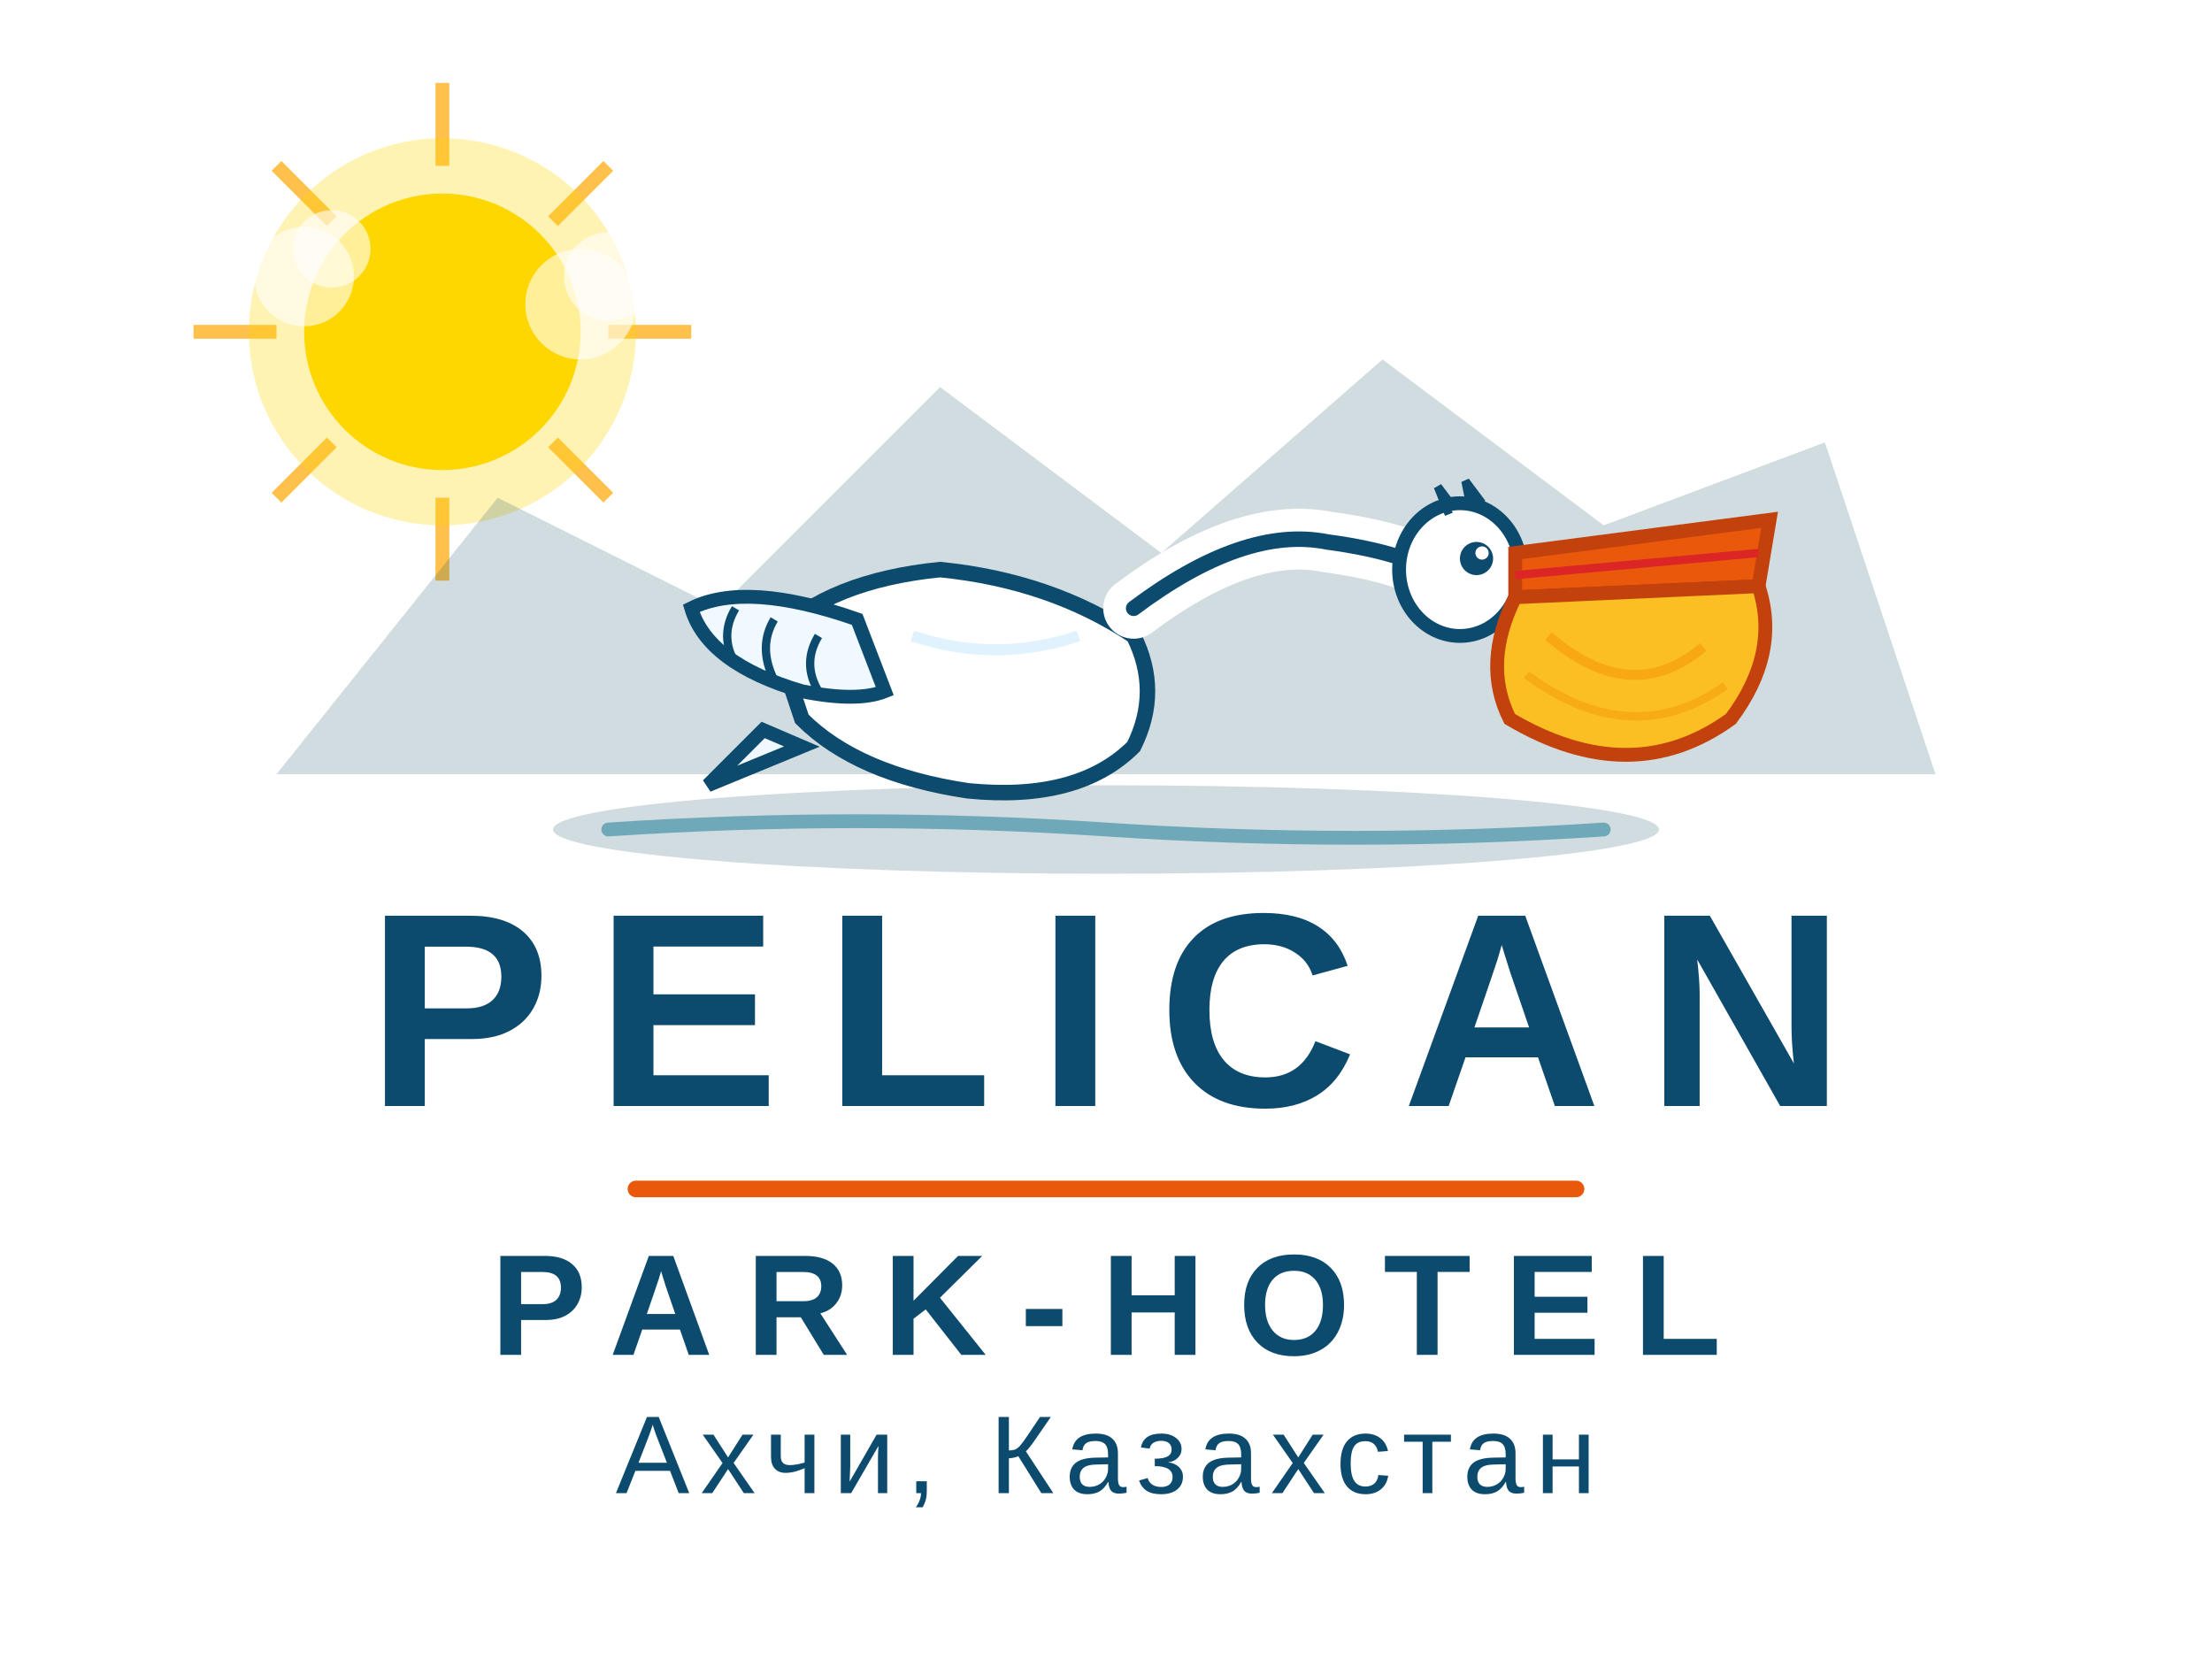
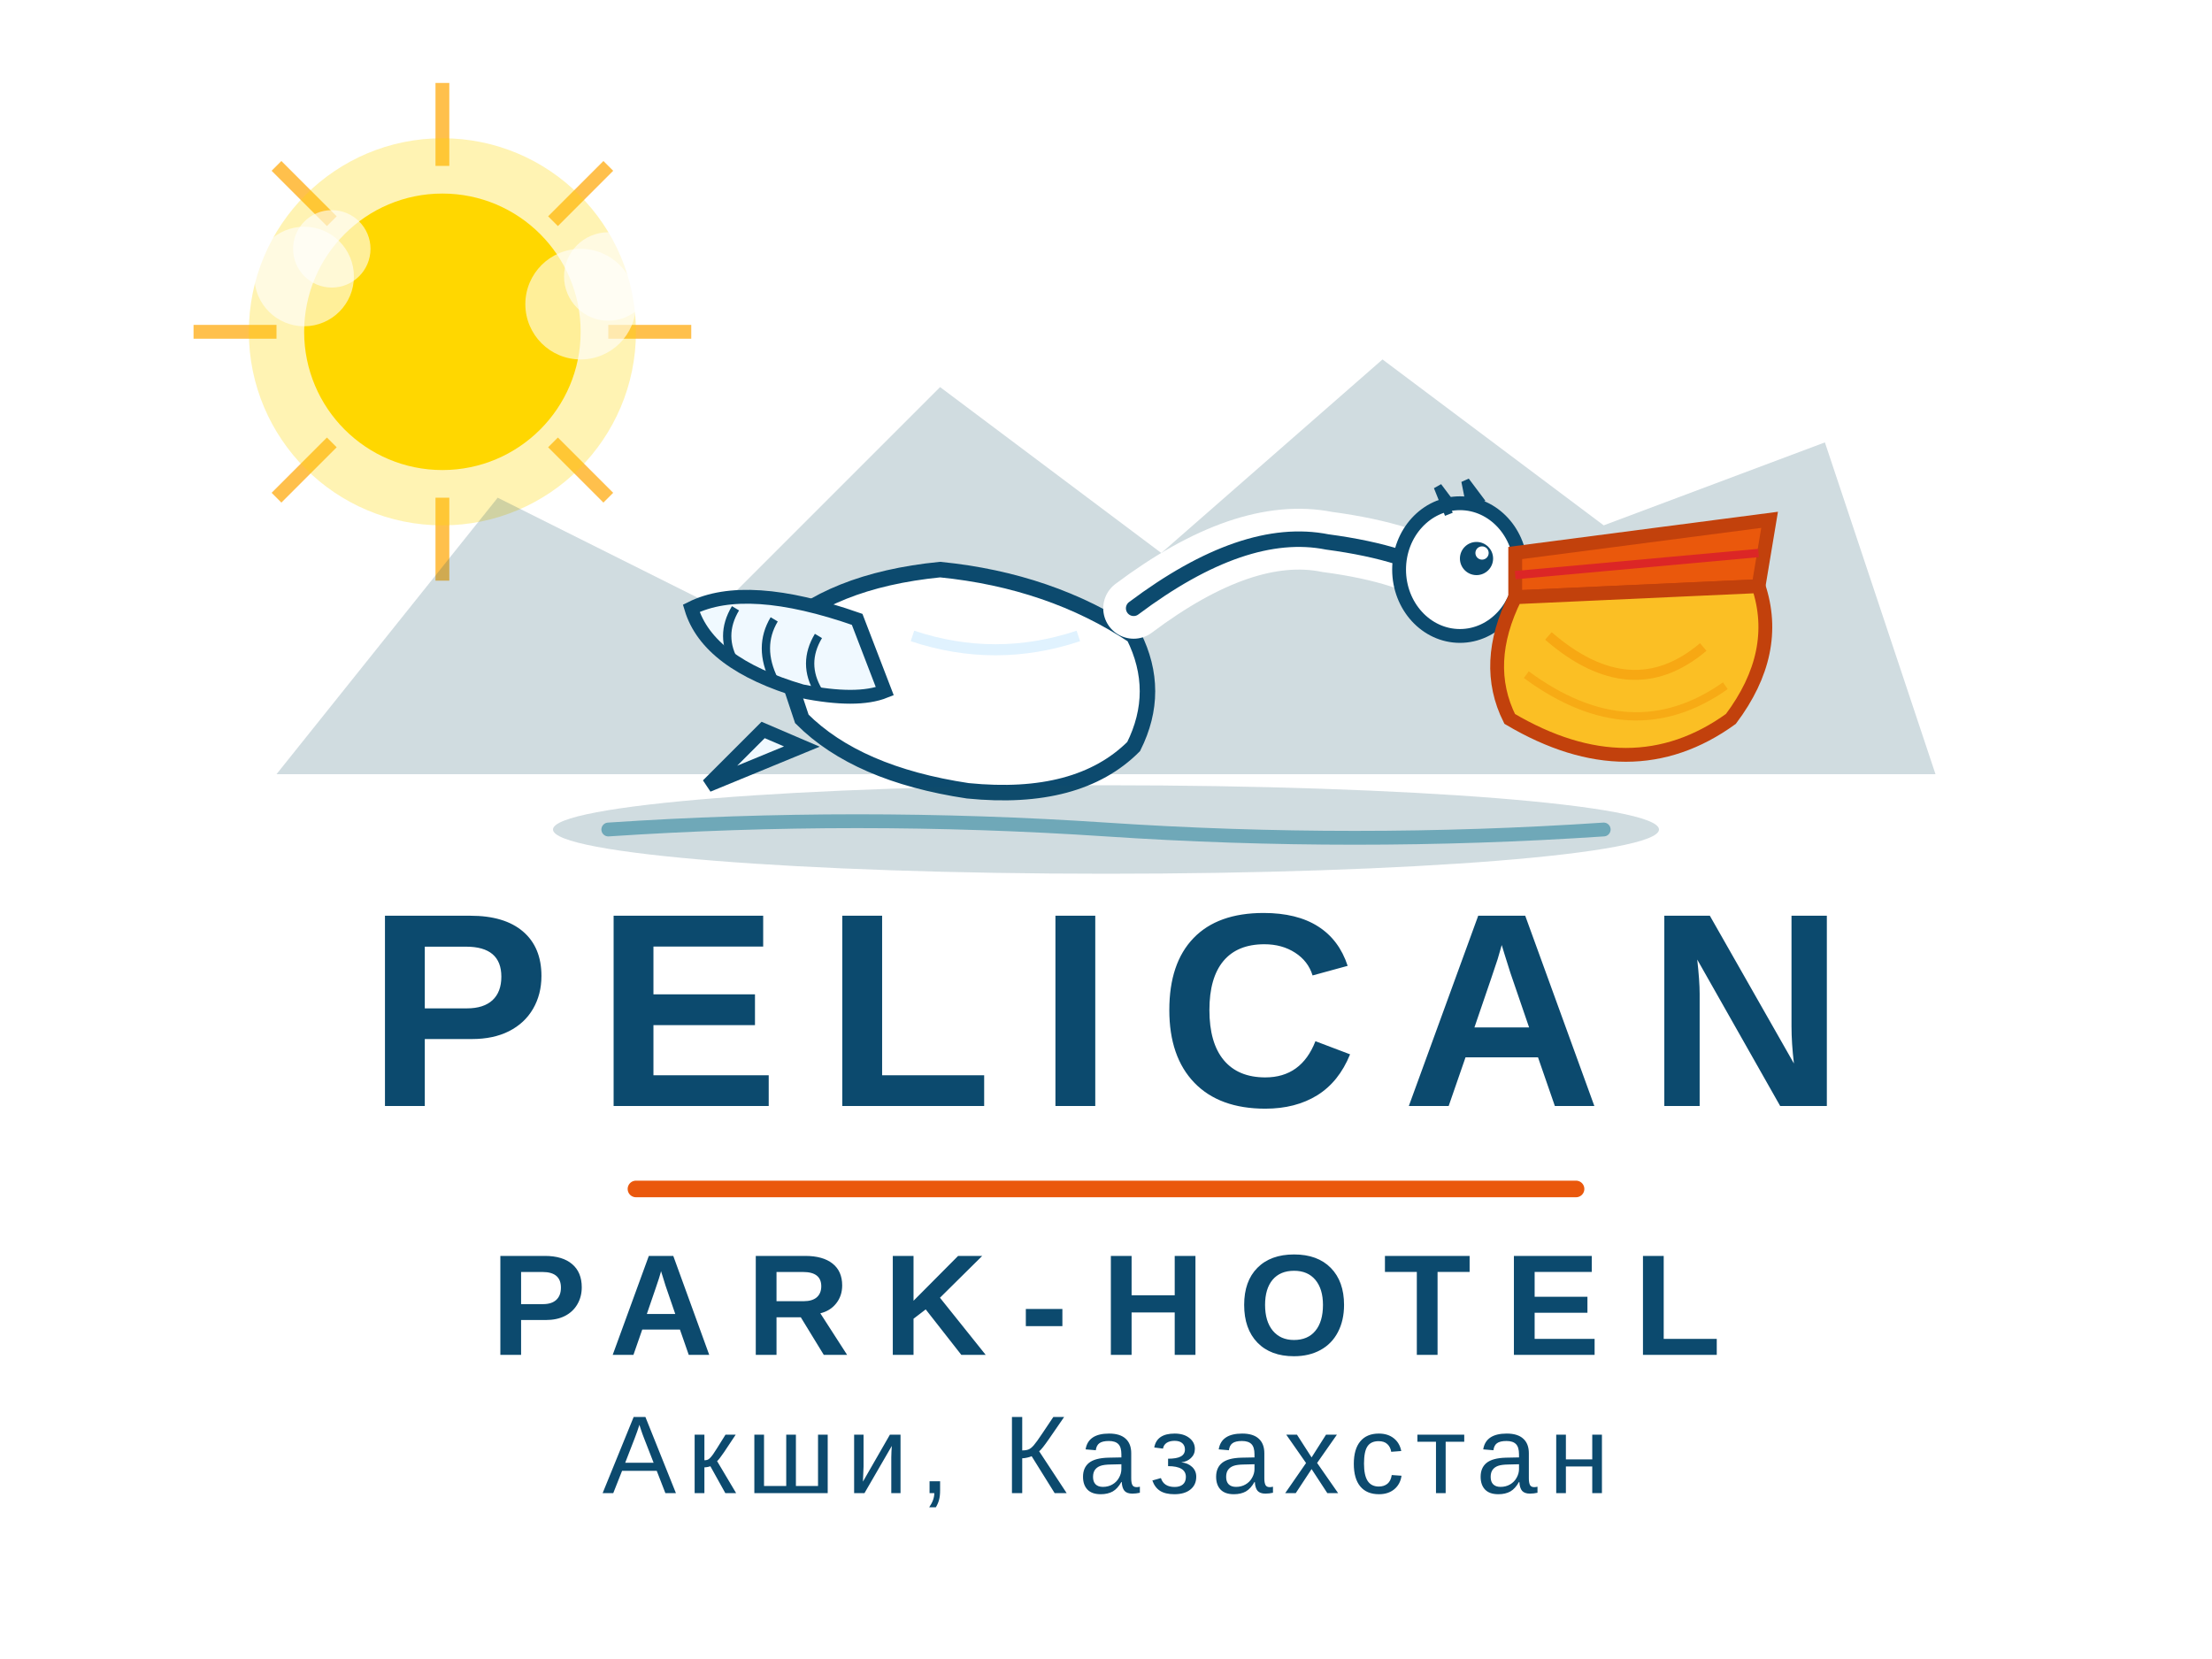
<svg xmlns="http://www.w3.org/2000/svg" viewBox="0 0 400 300">
  <defs>
    <linearGradient id="deepSea" x1="0%" y1="0%" x2="0%" y2="100%">
      <stop offset="0%" style="stop-color:#164E63;stop-opacity:1" />
      <stop offset="100%" style="stop-color:#083344;stop-opacity:1" />
    </linearGradient>
  </defs>
  <rect width="100%" height="100%" fill="white" />
  <circle cx="80" cy="60" r="25" fill="#FFD700" />
  <g opacity="0.7">
    <line x1="80" y1="30" x2="80" y2="15" stroke="#FFA500" stroke-width="2.5" />
    <line x1="80" y1="90" x2="80" y2="105" stroke="#FFA500" stroke-width="2.5" />
    <line x1="50" y1="60" x2="35" y2="60" stroke="#FFA500" stroke-width="2.5" />
    <line x1="110" y1="60" x2="125" y2="60" stroke="#FFA500" stroke-width="2.5" />
    <line x1="60" y1="40" x2="50" y2="30" stroke="#FFA500" stroke-width="2.5" />
    <line x1="100" y1="40" x2="110" y2="30" stroke="#FFA500" stroke-width="2.5" />
    <line x1="60" y1="80" x2="50" y2="90" stroke="#FFA500" stroke-width="2.5" />
    <line x1="100" y1="80" x2="110" y2="90" stroke="#FFA500" stroke-width="2.5" />
  </g>
  <circle cx="80" cy="60" r="35" fill="#FFD700" opacity="0.3" />
  <circle cx="110" cy="50" r="8" fill="white" opacity="0.6" />
  <circle cx="105" cy="55" r="10" fill="white" opacity="0.6" />
  <circle cx="60" cy="45" r="7" fill="white" opacity="0.6" />
  <circle cx="55" cy="50" r="9" fill="white" opacity="0.6" />
  <path d="M 50 140 L 90 90 L 130 110 L 170 70 L 210 100 L 250 65 L 290 95 L 330 80 L 350 140 Z" fill="#164E63" opacity="0.2" />
  <path d="M 140 115 Q 150 105 170 103 Q 190 105 205 115 Q 210 125 205 135 Q 195 145 175 143 Q 155 140 145 130 Z" fill="#FFFFFF" stroke="#0C4A6E" stroke-width="2.8" />
  <path d="M 165 115 Q 180 120 195 115" stroke="#E0F2FE" stroke-width="2" fill="none" />
  <path d="M 155 112 Q 135 105 125 110 Q 128 120 145 125 Q 155 127 160 125 Z" fill="#F0F9FF" stroke="#0C4A6E" stroke-width="2.5" />
  <path d="M 133 110 Q 130 115 133 120" stroke="#0C4A6E" stroke-width="1.5" fill="none" />
  <path d="M 140 112 Q 137 117 140 123" stroke="#0C4A6E" stroke-width="1.5" fill="none" />
  <path d="M 148 115 Q 145 120 148 125" stroke="#0C4A6E" stroke-width="1.5" fill="none" />
  <path d="M 205 110 Q 225 95 240 98 Q 255 100 262 105" stroke="#FFFFFF" stroke-width="11" fill="none" stroke-linecap="round" />
  <path d="M 205 110 Q 225 95 240 98 Q 255 100 262 105" stroke="#0C4A6E" stroke-width="2.8" fill="none" stroke-linecap="round" />
  <ellipse cx="264" cy="103" rx="11" ry="12" fill="#FFFFFF" stroke="#0C4A6E" stroke-width="2.5" />
  <circle cx="267" cy="101" r="3" fill="#0C4A6E" />
  <circle cx="268" cy="100" r="1.2" fill="#FFFFFF" />
  <path d="M 262 93 L 260 88 L 263 92" stroke="#0C4A6E" stroke-width="1.5" fill="none" />
  <path d="M 266 92 L 265 87 L 268 91" stroke="#0C4A6E" stroke-width="1.5" fill="none" />
  <path d="M 274 100 L 320 94 L 318 106 L 274 108 Z" fill="#EA580C" stroke="#C2410C" stroke-width="2.5" />
  <line x1="274" y1="104" x2="318" y2="100" stroke="#DC2626" stroke-width="1.5" />
  <path d="M 274 108 Q 268 120 273 130 Q 295 143 313 130 Q 322 118 318 106 Z" fill="#FBBF24" stroke="#C2410C" stroke-width="2.5" />
  <path d="M 280 115 Q 295 128 308 117" stroke="#F59E0B" stroke-width="1.8" fill="none" opacity="0.7" />
  <path d="M 276 122 Q 295 136 312 124" stroke="#F59E0B" stroke-width="1.5" fill="none" opacity="0.6" />
  <path d="M 145 135 L 128 142 L 138 132 Z" fill="#F0F9FF" stroke="#0C4A6E" stroke-width="2.5" />
  <ellipse cx="200" cy="150" rx="100" ry="8" fill="#164E63" opacity="0.2" />
  <path d="M 110 150 Q 155 147 200 150 Q 245 153 290 150" stroke="#0E7490" stroke-width="2.5" fill="none" stroke-linecap="round" opacity="0.5" />
  <text x="200" y="200" font-family="Arial, sans-serif" font-size="50" font-weight="700" fill="#0C4A6E" text-anchor="middle" letter-spacing="8">PELICAN</text>
  <line x1="115" y1="215" x2="285" y2="215" stroke="#EA580C" stroke-width="3" stroke-linecap="round" />
  <text x="200" y="245" font-family="Arial, sans-serif" font-size="26" font-weight="600" fill="#0C4A6E" text-anchor="middle" letter-spacing="6">PARK-HOTEL</text>
-   <text x="200" y="270" font-family="Arial, sans-serif" font-size="20" font-weight="400" fill="#0C4A6E" text-anchor="middle" letter-spacing="2">Ахчи, Казахстан</text>
+   <text x="200" y="270" font-family="Arial, sans-serif" font-size="20" font-weight="400" fill="#0C4A6E" text-anchor="middle" letter-spacing="2">Акши, Казахстан</text>
</svg>
